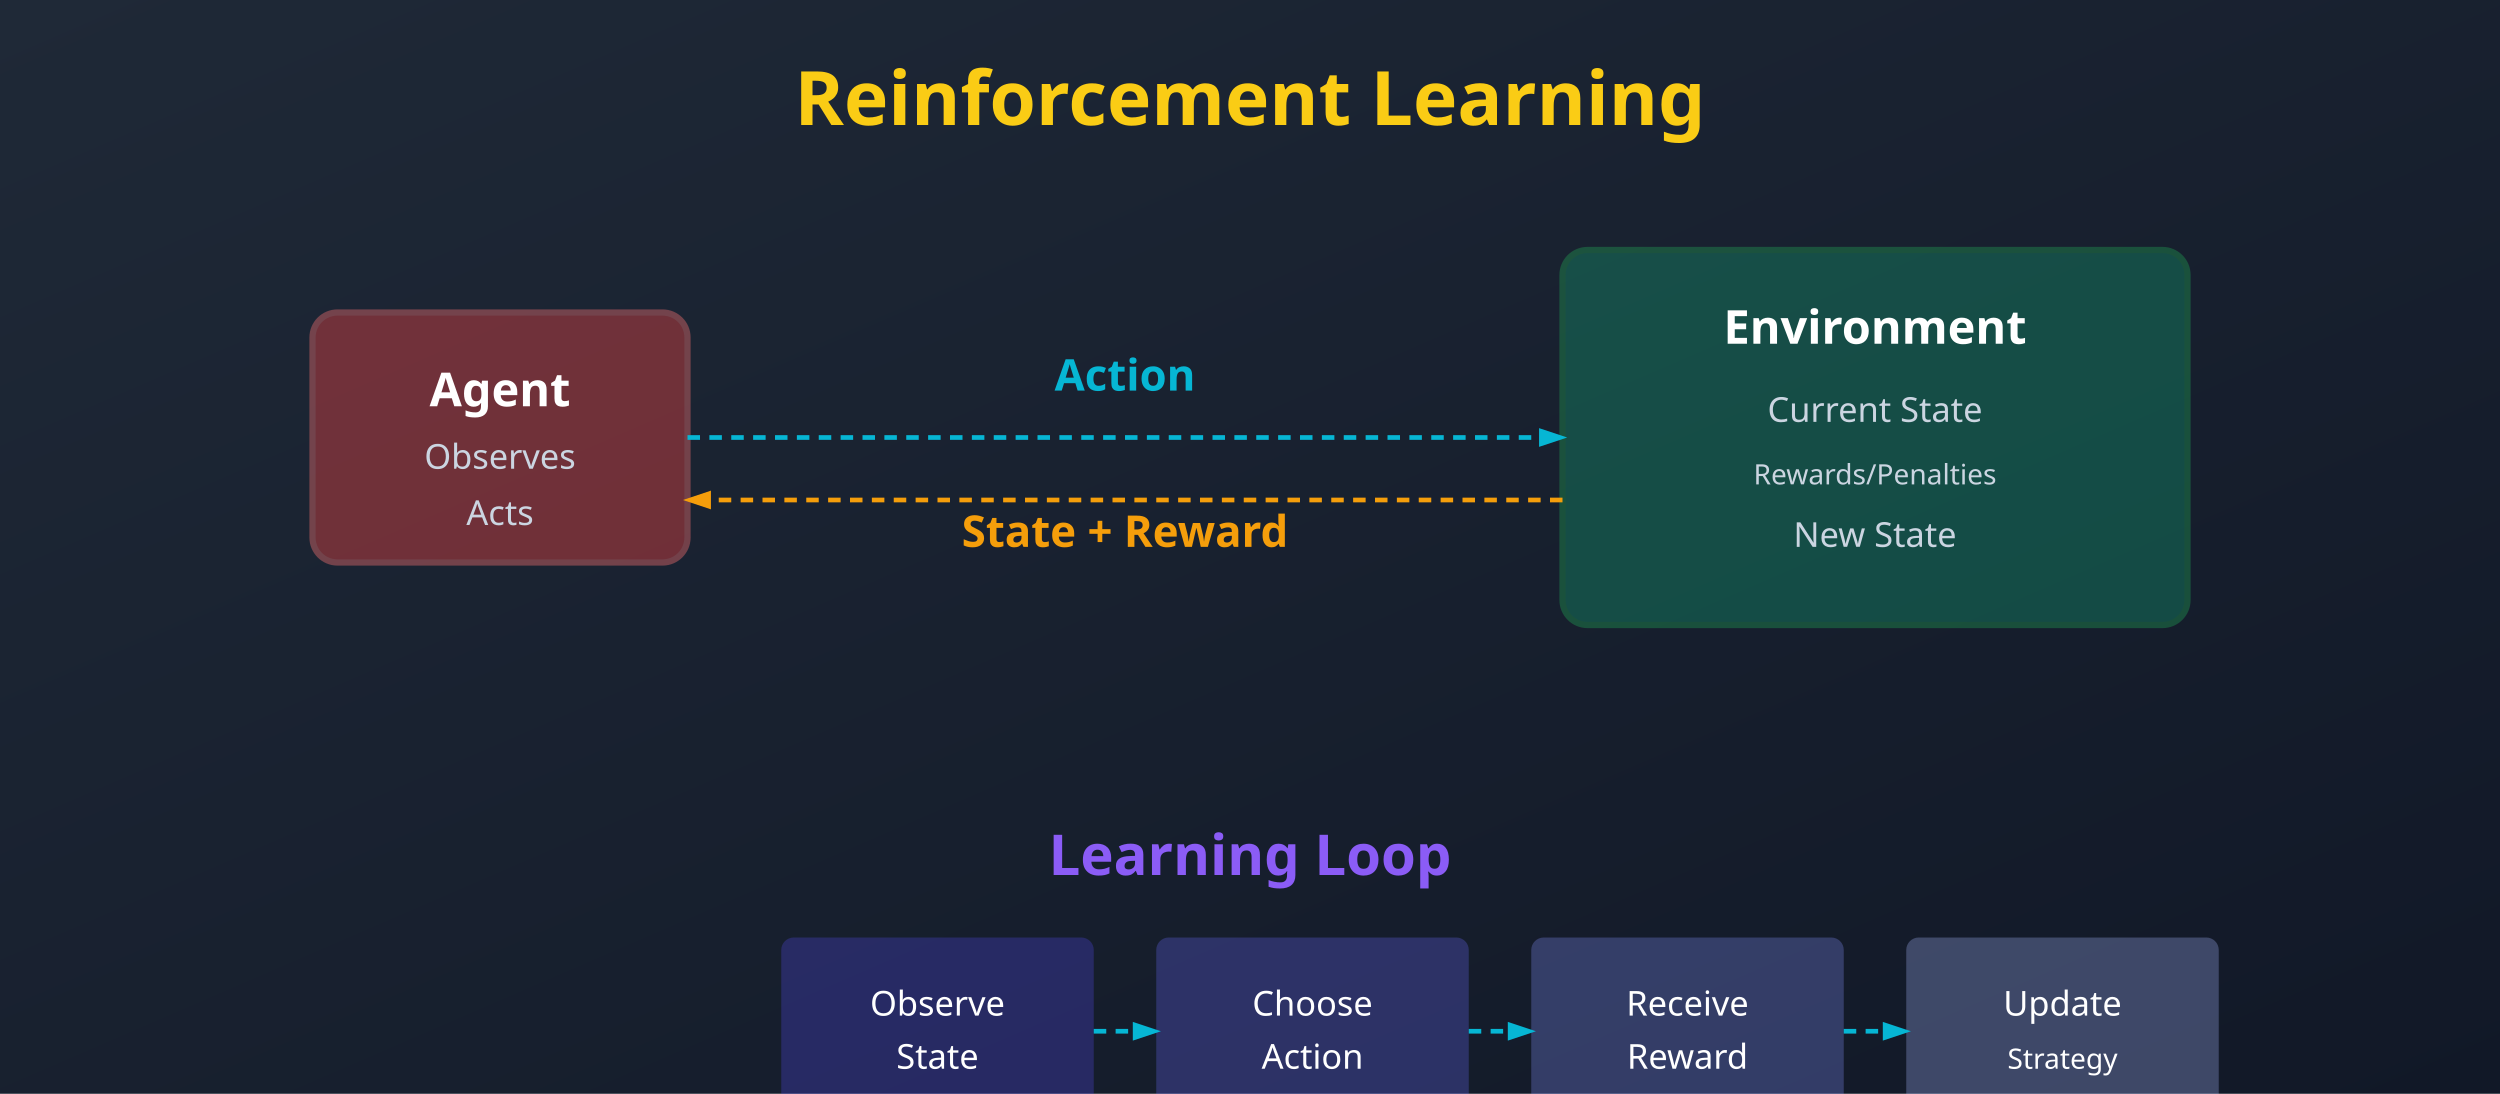
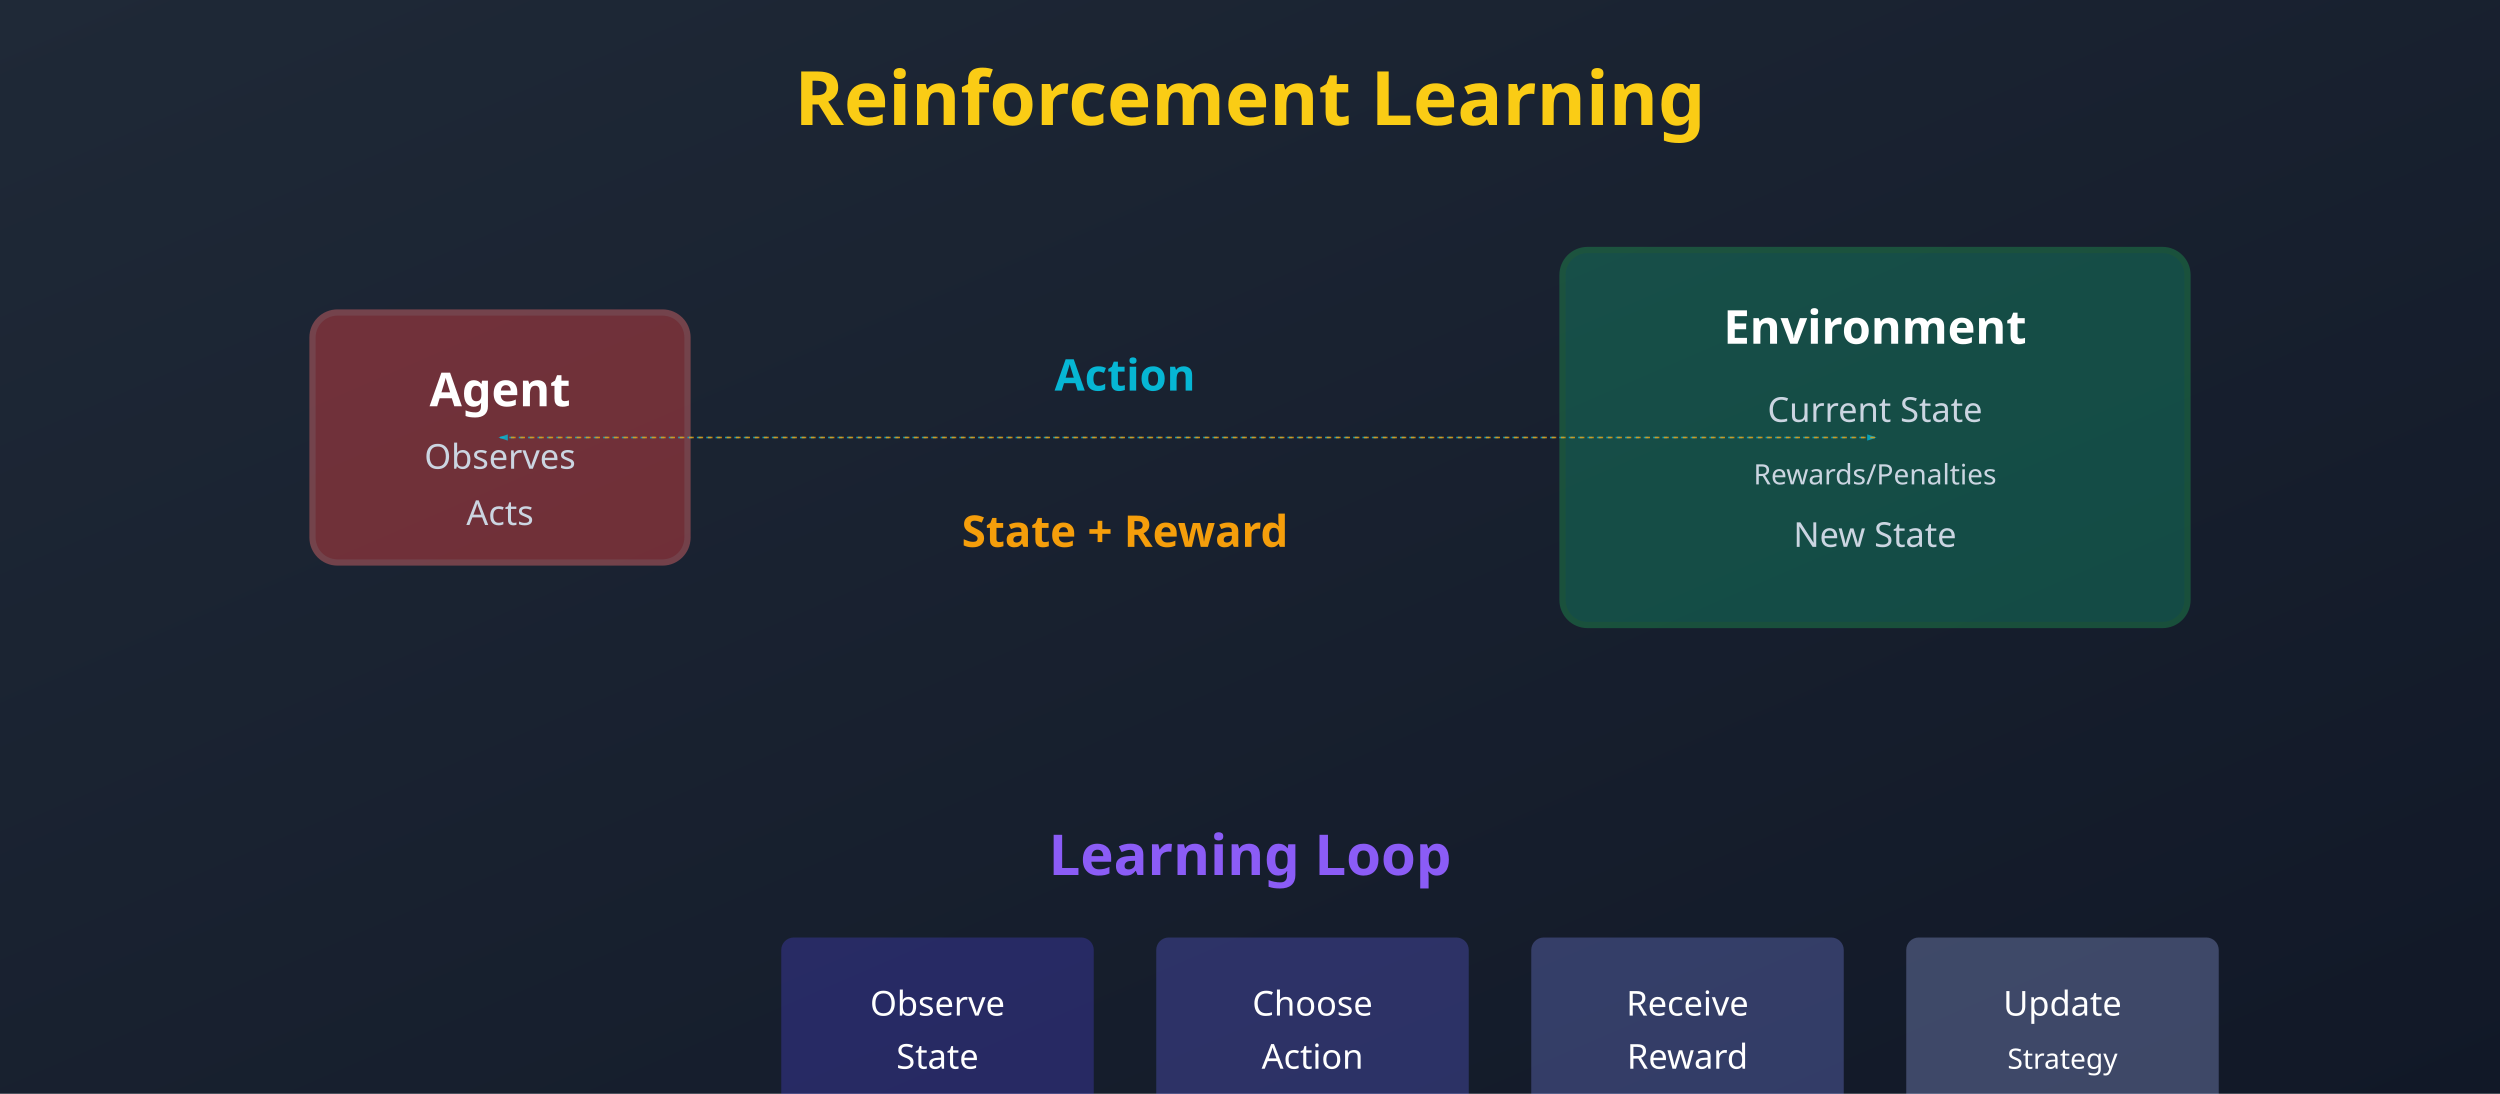
<svg xmlns="http://www.w3.org/2000/svg" width="800" height="350" viewBox="0 0 800 350">
  <defs>
    <linearGradient id="rlBg" x1="0%" y1="0%" x2="100%" y2="100%">
      <stop offset="0%" style="stop-color:#1f2937;stop-opacity:1" />
      <stop offset="100%" style="stop-color:#111827;stop-opacity:1" />
    </linearGradient>
    <marker id="arrowRL" markerWidth="6" markerHeight="6" refX="5" refY="2" orient="auto">
      <polygon points="0 0, 6 2, 0 4" fill="#06b6d4" />
    </marker>
    <marker id="arrowRLOrange" markerWidth="6" markerHeight="6" refX="5" refY="2" orient="auto">
      <polygon points="0 0, 6 2, 0 4" fill="#f59e0b" />
    </marker>
  </defs>
  <rect width="800" height="350" fill="url(#rlBg)" />
  <text x="400" y="40" font-family="system-ui, sans-serif" font-size="24" font-weight="bold" fill="#facc15" text-anchor="middle">Reinforcement Learning</text>
  <g transform="translate(100, 100)">
    <rect x="0" y="0" width="120" height="80" fill="#ef4444" opacity="0.4" rx="8" stroke="#f87171" stroke-width="2" />
    <text x="60" y="30" font-family="system-ui, sans-serif" font-size="15" font-weight="bold" fill="#fff" text-anchor="middle">Agent</text>
    <text x="60" y="50" font-family="system-ui, sans-serif" font-size="11" fill="#cbd5e1" text-anchor="middle">Observes</text>
    <text x="60" y="68" font-family="system-ui, sans-serif" font-size="11" fill="#cbd5e1" text-anchor="middle">Acts</text>
  </g>
  <g transform="translate(500, 80)">
    <rect x="0" y="0" width="200" height="120" fill="#10b981" opacity="0.3" rx="8" stroke="#22c55e" stroke-width="2" />
    <text x="100" y="30" font-family="system-ui, sans-serif" font-size="15" font-weight="bold" fill="#fff" text-anchor="middle">Environment</text>
    <text x="100" y="55" font-family="system-ui, sans-serif" font-size="11" fill="#cbd5e1" text-anchor="middle">Current State</text>
    <text x="100" y="75" font-family="system-ui, sans-serif" font-size="9" fill="#cbd5e1" text-anchor="middle">Rewards/Penalties</text>
    <text x="100" y="95" font-family="system-ui, sans-serif" font-size="11" fill="#cbd5e1" text-anchor="middle">New State</text>
  </g>
-   <path d="M 220 140 L 500 140" fill="none" stroke="#06b6d4" stroke-width="1.5" stroke-dasharray="4,3" marker-end="url(#arrowRL)" />
+   <path d="M 160.0 140.0 L 600.0 140.0" fill="none" stroke="#06b6d4" stroke-width="0.5" stroke-dasharray="1.5,1.5" marker-end="url(#arrowRL)" opacity="0.8" />
  <text x="360" y="125" font-family="system-ui, sans-serif" font-size="14" font-weight="bold" fill="#06b6d4" text-anchor="middle">Action</text>
-   <path d="M 500 160 L 220 160" fill="none" stroke="#f59e0b" stroke-width="1.5" stroke-dasharray="4,3" marker-end="url(#arrowRLOrange)" />
+   <path d="M 600.0 140.0 L 160.0 140.0" fill="none" stroke="#f59e0b" stroke-width="0.5" stroke-dasharray="1.5,1.5" marker-end="url(#arrowRL)" opacity="0.8" />
  <text x="360" y="175" font-family="system-ui, sans-serif" font-size="14" font-weight="bold" fill="#f59e0b" text-anchor="middle">State + Reward</text>
  <g transform="translate(250, 250)">
    <text x="150" y="30" font-family="system-ui, sans-serif" font-size="18" font-weight="bold" fill="#8b5cf6" text-anchor="middle">Learning Loop</text>
    <rect x="0" y="50" width="100" height="60" fill="#4f46e5" opacity="0.3" rx="4" />
    <text x="50" y="75" font-family="system-ui, sans-serif" font-size="11" fill="#fff" text-anchor="middle">Observe</text>
    <text x="50" y="92" font-family="system-ui, sans-serif" font-size="11" fill="#fff" text-anchor="middle">State</text>
    <rect x="120" y="50" width="100" height="60" fill="#6366f1" opacity="0.3" rx="4" />
    <text x="170" y="75" font-family="system-ui, sans-serif" font-size="11" fill="#fff" text-anchor="middle">Choose</text>
    <text x="170" y="92" font-family="system-ui, sans-serif" font-size="11" fill="#fff" text-anchor="middle">Action</text>
    <rect x="240" y="50" width="100" height="60" fill="#818cf8" opacity="0.3" rx="4" />
    <text x="290" y="75" font-family="system-ui, sans-serif" font-size="11" fill="#fff" text-anchor="middle">Receive</text>
    <text x="290" y="92" font-family="system-ui, sans-serif" font-size="11" fill="#fff" text-anchor="middle">Reward</text>
    <rect x="360" y="50" width="100" height="60" fill="#a5b4fc" opacity="0.3" rx="4" />
    <text x="410" y="75" font-family="system-ui, sans-serif" font-size="11" fill="#fff" text-anchor="middle">Update</text>
    <text x="410" y="92" font-family="system-ui, sans-serif" font-size="9" fill="#fff" text-anchor="middle">Strategy</text>
-     <path d="M 100 80 L 120 80" fill="none" stroke="#06b6d4" stroke-width="1.5" stroke-dasharray="4,3" marker-end="url(#arrowRL)" />
-     <path d="M 220 80 L 240 80" fill="none" stroke="#06b6d4" stroke-width="1.5" stroke-dasharray="4,3" marker-end="url(#arrowRL)" />
-     <path d="M 340 80 L 360 80" fill="none" stroke="#06b6d4" stroke-width="1.5" stroke-dasharray="4,3" marker-end="url(#arrowRL)" />
-     <path d="M 410 110 L 410 140 L 50 140 L 50 110" fill="none" stroke="#06b6d4" stroke-width="1.5" stroke-dasharray="4,3" marker-end="url(#arrowRL)" />
+     <path d="M 160.0 140.0 L 160.0 140.0" fill="none" stroke="#06b6d4" stroke-width="0.5" stroke-dasharray="1.5,1.5" marker-end="url(#arrowRL)" opacity="0.8" />
+     <path d="M 160.0 140.0 L 160.0 140.0" fill="none" stroke="#06b6d4" stroke-width="0.5" stroke-dasharray="1.5,1.5" marker-end="url(#arrowRL)" opacity="0.8" />
+     <path d="M 160.0 140.0 L 160.0 140.0" fill="none" stroke="#06b6d4" stroke-width="0.5" stroke-dasharray="1.5,1.5" marker-end="url(#arrowRL)" opacity="0.8" />
+     <path d="M 600.0 140.0 L 160.0 140.0" fill="none" stroke="#06b6d4" stroke-width="0.5" stroke-dasharray="1.5,1.5" marker-end="url(#arrowRL)" opacity="0.8" />
  </g>
</svg>
